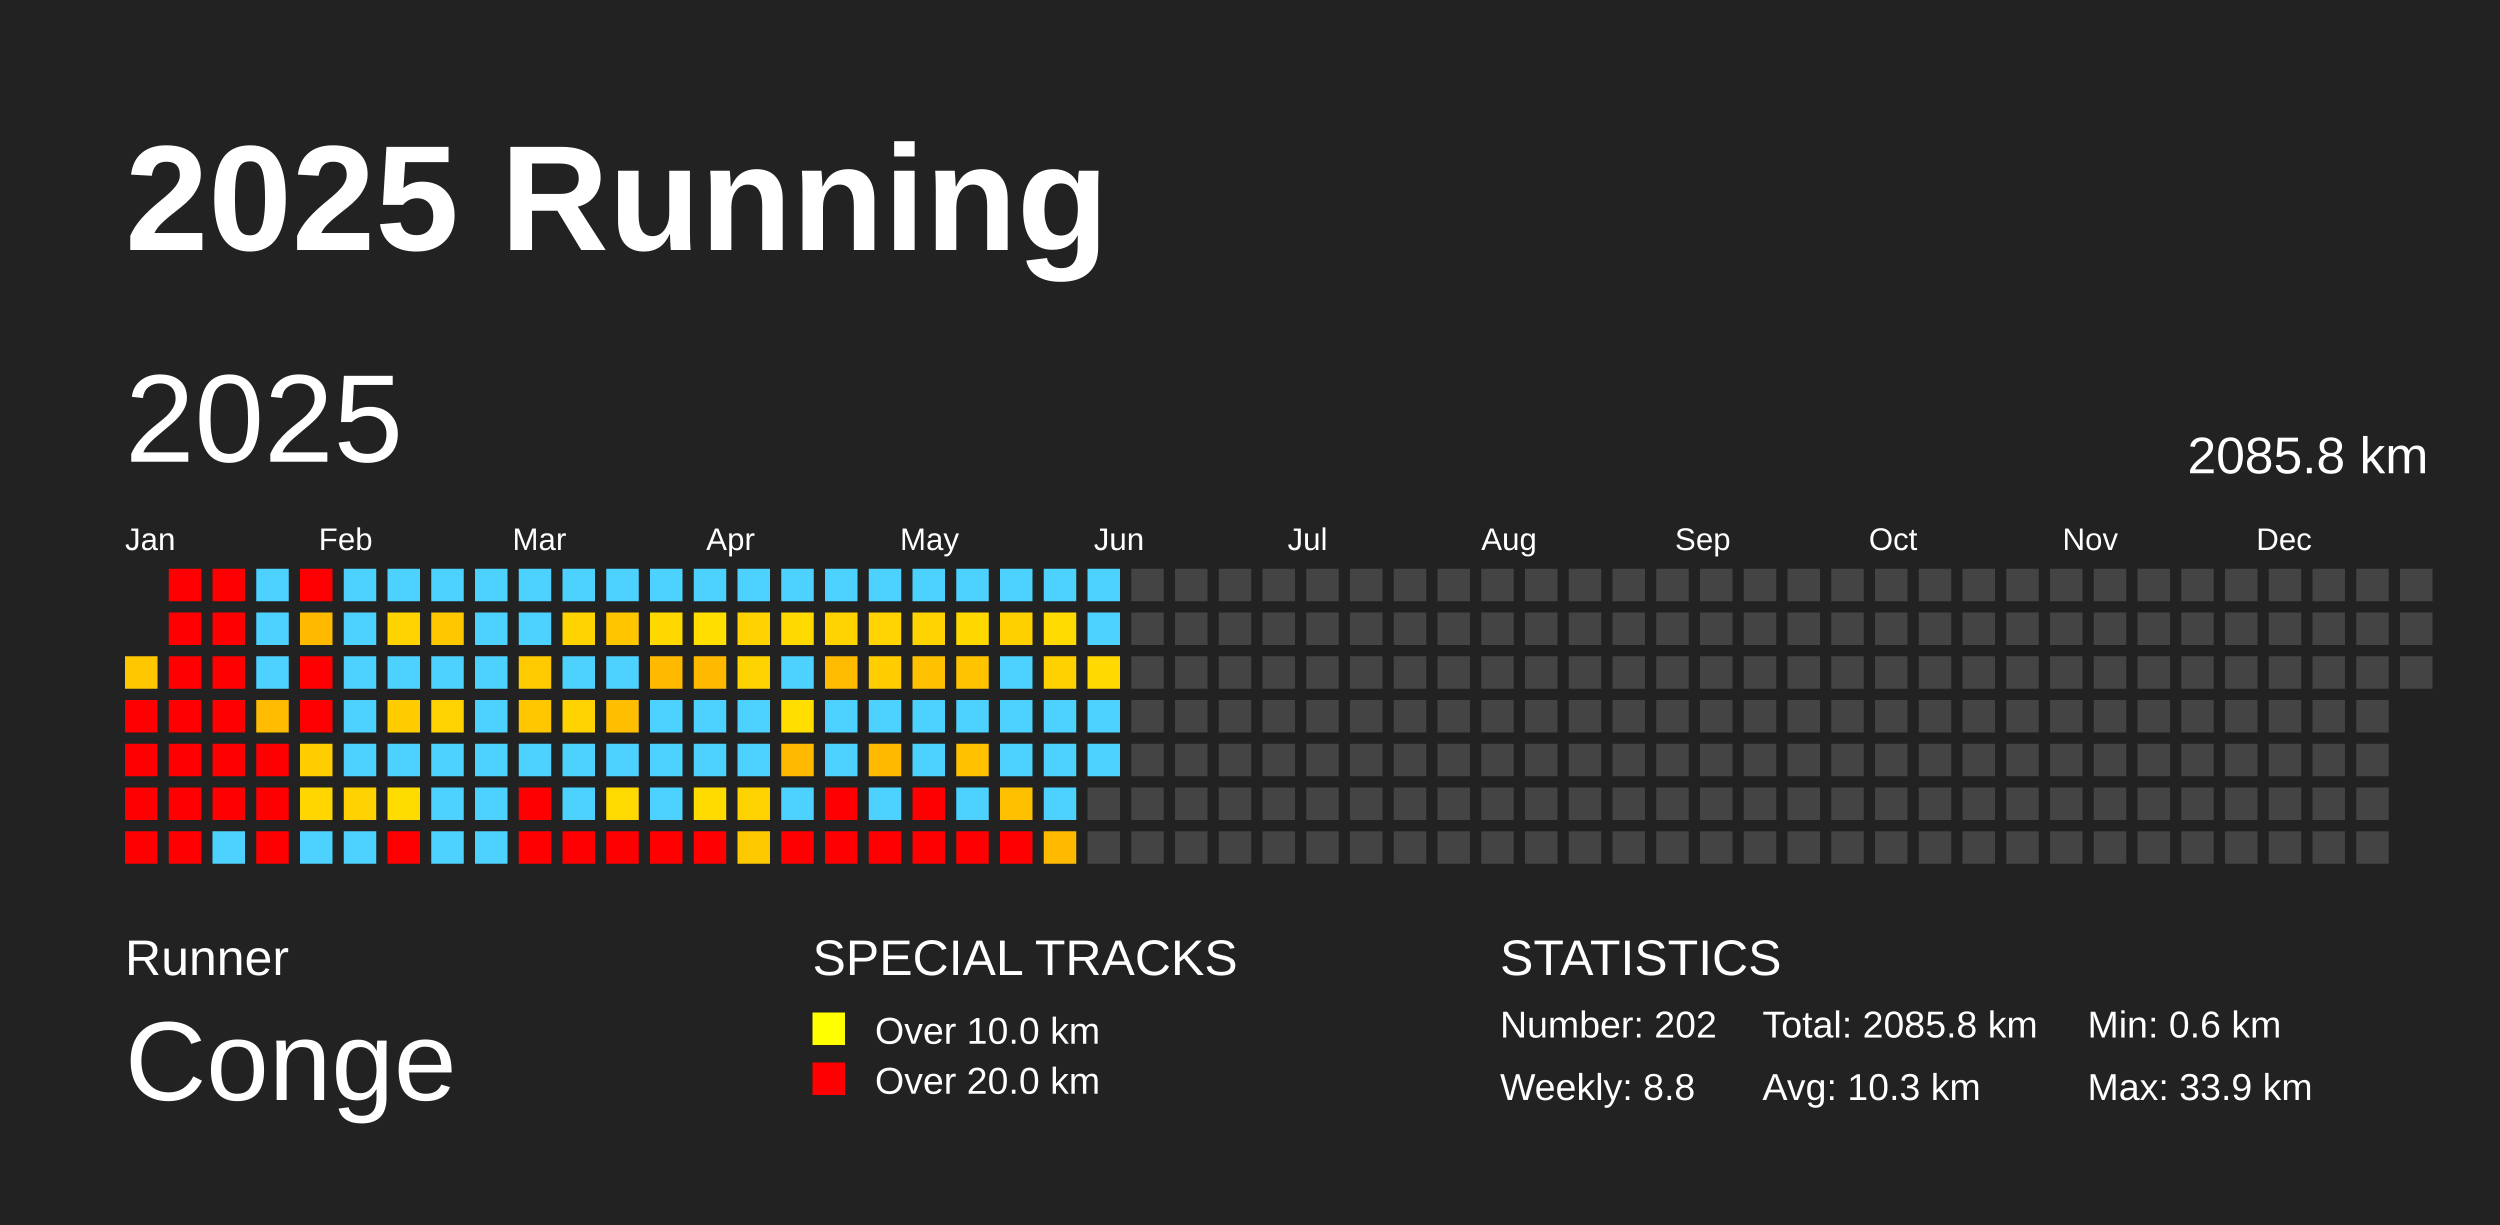
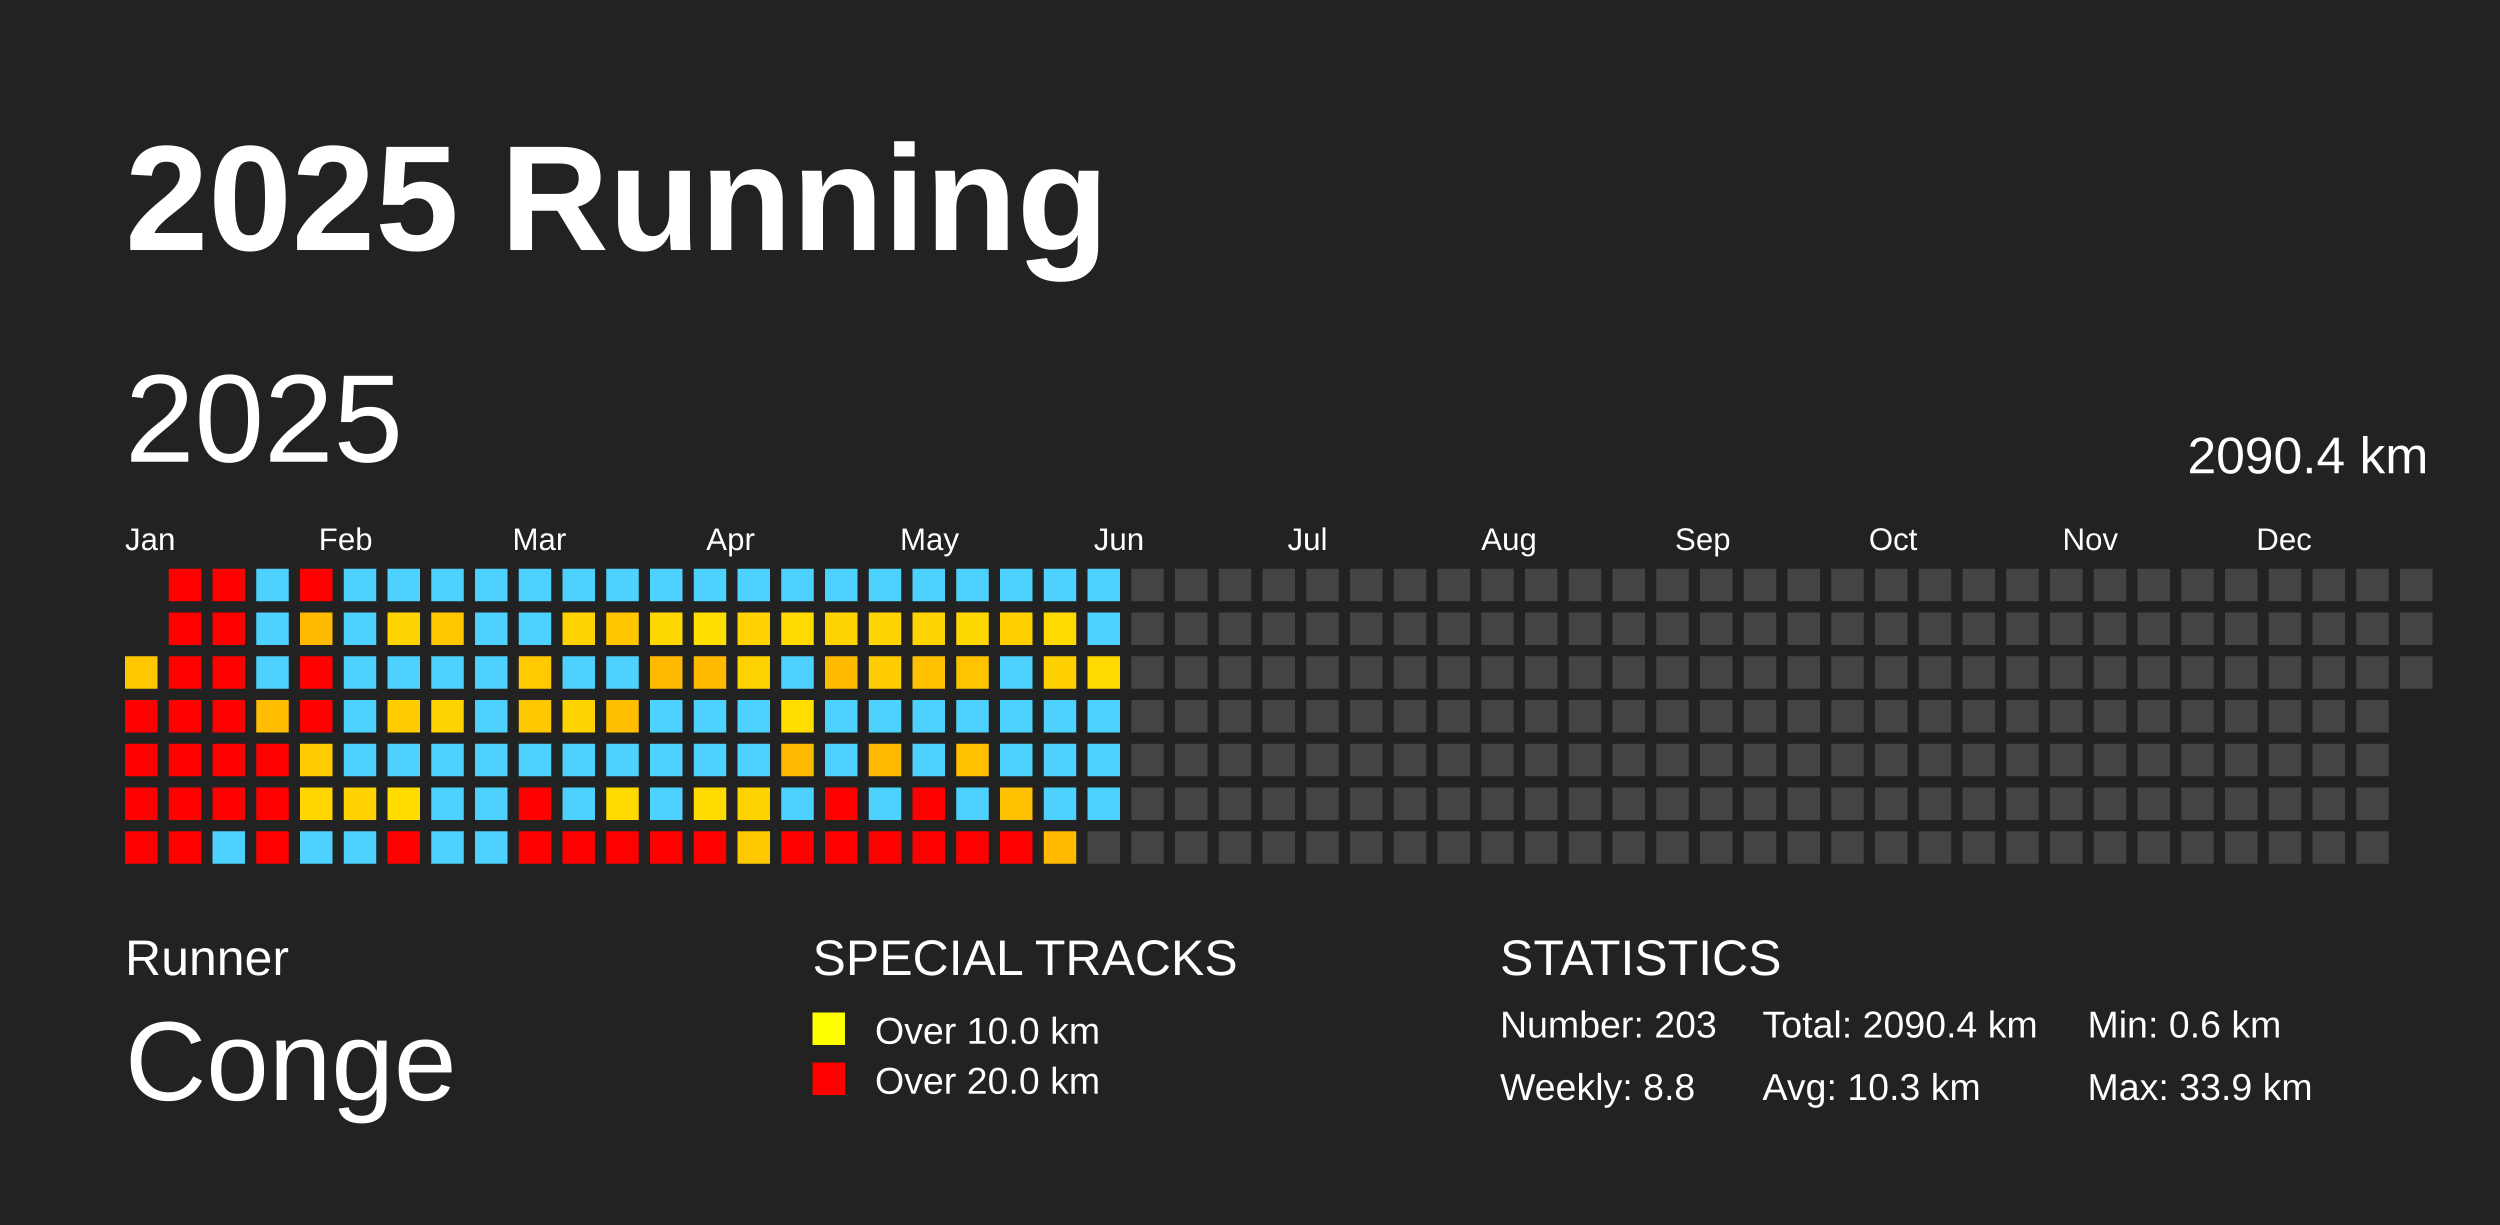
<svg xmlns="http://www.w3.org/2000/svg" baseProfile="full" height="98mm" version="1.1" viewBox="0,0,200,98" width="200mm">
  <defs />
  <rect fill="#222222" height="98" width="200" x="0" y="0" />
  <text fill="#FFFFFF" style="font-size:12px; font-family:Arial; font-weight:bold;" x="10" y="20">2025 Running</text>
  <text fill="#FFFFFF" style="font-size:4px; font-family:Arial" x="10" y="78">Runner</text>
  <text fill="#FFFFFF" style="font-size:9px; font-family:Arial" x="10" y="88">Conge</text>
  <text fill="#FFFFFF" style="font-size:4px; font-family:Arial" x="65" y="78">SPECIAL TRACKS</text>
  <rect fill="yellow" height="2.6" width="2.6" x="65" y="81" />
  <text fill="#FFFFFF" style="font-size:3px; font-family:Arial" x="70" y="83.5">Over 10.0 km</text>
  <rect fill="red" height="2.6" width="2.6" x="65" y="85" />
  <text fill="#FFFFFF" style="font-size:3px; font-family:Arial" x="70" y="87.5">Over 20.0 km</text>
  <text fill="#FFFFFF" style="font-size:4px; font-family:Arial" x="120" y="78">STATISTICS</text>
-   <text fill="#FFFFFF" style="font-size:3px; font-family:Arial" x="120" y="83">Number: 202</text>
+   <text fill="#FFFFFF" style="font-size:3px; font-family:Arial" x="120" y="83">Number: 203</text>
  <text fill="#FFFFFF" style="font-size:3px; font-family:Arial" x="120" y="88">Weekly: 8.8</text>
-   <text fill="#FFFFFF" style="font-size:3px; font-family:Arial" x="141" y="83">Total: 2085.8 km</text>
+   <text fill="#FFFFFF" style="font-size:3px; font-family:Arial" x="141" y="83">Total: 2090.4 km</text>
  <text fill="#FFFFFF" style="font-size:3px; font-family:Arial" x="141" y="88">Avg: 10.3 km</text>
  <text fill="#FFFFFF" style="font-size:3px; font-family:Arial" x="167" y="83">Min: 0.6 km</text>
  <text fill="#FFFFFF" style="font-size:3px; font-family:Arial" x="167" y="88">Max: 33.9 km</text>
  <text dominant-baseline="hanging" fill="#FFFFFF" style="font-size:10.0px; font-family:Arial;" x="10" y="30">2025</text>
-   <text dominant-baseline="hanging" fill="#FFFFFF" style="font-size:4.125px; font-family:Arial;" x="175" y="35">2085.8 km</text>
+   <text dominant-baseline="hanging" fill="#FFFFFF" style="font-size:4.125px; font-family:Arial;" x="175" y="35">2090.4 km</text>
  <text fill="#FFFFFF" style="font-size:2.5px; font-family:Arial" x="10.0" y="44">Jan</text>
  <text fill="#FFFFFF" style="font-size:2.5px; font-family:Arial" x="25.5" y="44">Feb</text>
  <text fill="#FFFFFF" style="font-size:2.5px; font-family:Arial" x="41.0" y="44">Mar</text>
  <text fill="#FFFFFF" style="font-size:2.5px; font-family:Arial" x="56.5" y="44">Apr</text>
  <text fill="#FFFFFF" style="font-size:2.5px; font-family:Arial" x="72.0" y="44">May</text>
  <text fill="#FFFFFF" style="font-size:2.5px; font-family:Arial" x="87.5" y="44">Jun</text>
  <text fill="#FFFFFF" style="font-size:2.5px; font-family:Arial" x="103.0" y="44">Jul</text>
  <text fill="#FFFFFF" style="font-size:2.5px; font-family:Arial" x="118.5" y="44">Aug</text>
  <text fill="#FFFFFF" style="font-size:2.5px; font-family:Arial" x="134.0" y="44">Sep</text>
  <text fill="#FFFFFF" style="font-size:2.5px; font-family:Arial" x="149.5" y="44">Oct</text>
  <text fill="#FFFFFF" style="font-size:2.5px; font-family:Arial" x="165.0" y="44">Nov</text>
  <text fill="#FFFFFF" style="font-size:2.5px; font-family:Arial" x="180.5" y="44">Dec</text>
  <rect fill="#ffc700" height="2.6" width="2.6" x="10.0" y="52.5" />
  <rect fill="red" height="2.6" width="2.6" x="10.0" y="56.0" />
  <rect fill="red" height="2.6" width="2.6" x="10.0" y="59.5" />
  <rect fill="red" height="2.6" width="2.6" x="10.0" y="63.0" />
  <rect fill="red" height="2.6" width="2.6" x="10.0" y="66.5" />
  <rect fill="red" height="2.6" width="2.6" x="13.5" y="45.5" />
  <rect fill="red" height="2.6" width="2.6" x="13.5" y="49.0" />
  <rect fill="red" height="2.6" width="2.6" x="13.5" y="52.5" />
  <rect fill="red" height="2.6" width="2.6" x="13.5" y="56.0" />
  <rect fill="red" height="2.6" width="2.6" x="13.5" y="59.5" />
  <rect fill="red" height="2.6" width="2.6" x="13.5" y="63.0" />
  <rect fill="red" height="2.6" width="2.6" x="13.5" y="66.5" />
  <rect fill="red" height="2.6" width="2.6" x="17.0" y="45.5" />
  <rect fill="red" height="2.6" width="2.6" x="17.0" y="49.0" />
  <rect fill="red" height="2.6" width="2.6" x="17.0" y="52.5" />
  <rect fill="red" height="2.6" width="2.6" x="17.0" y="56.0" />
  <rect fill="red" height="2.6" width="2.6" x="17.0" y="59.5" />
  <rect fill="red" height="2.6" width="2.6" x="17.0" y="63.0" />
  <rect fill="#4dd2ff" height="2.6" width="2.6" x="17.0" y="66.5" />
  <rect fill="#4dd2ff" height="2.6" width="2.6" x="20.5" y="45.5" />
  <rect fill="#4dd2ff" height="2.6" width="2.6" x="20.5" y="49.0" />
  <rect fill="#4dd2ff" height="2.6" width="2.6" x="20.5" y="52.5" />
  <rect fill="#ffbc00" height="2.6" width="2.6" x="20.5" y="56.0" />
  <rect fill="red" height="2.6" width="2.6" x="20.5" y="59.5" />
  <rect fill="red" height="2.6" width="2.6" x="20.5" y="63.0" />
  <rect fill="red" height="2.6" width="2.6" x="20.5" y="66.5" />
  <rect fill="red" height="2.6" width="2.6" x="24.0" y="45.5" />
  <rect fill="#ffba00" height="2.6" width="2.6" x="24.0" y="49.0" />
  <rect fill="red" height="2.6" width="2.6" x="24.0" y="52.5" />
  <rect fill="red" height="2.6" width="2.6" x="24.0" y="56.0" />
  <rect fill="#ffcd00" height="2.6" width="2.6" x="24.0" y="59.5" />
  <rect fill="#ffd600" height="2.6" width="2.6" x="24.0" y="63.0" />
  <rect fill="#4dd2ff" height="2.6" width="2.6" x="24.0" y="66.5" />
  <rect fill="#4dd2ff" height="2.6" width="2.6" x="27.5" y="45.5" />
  <rect fill="#4dd2ff" height="2.6" width="2.6" x="27.5" y="49.0" />
  <rect fill="#4dd2ff" height="2.6" width="2.6" x="27.5" y="52.5" />
  <rect fill="#4dd2ff" height="2.6" width="2.6" x="27.5" y="56.0" />
  <rect fill="#4dd2ff" height="2.6" width="2.6" x="27.5" y="59.5" />
  <rect fill="#ffd200" height="2.6" width="2.6" x="27.5" y="63.0" />
  <rect fill="#4dd2ff" height="2.6" width="2.6" x="27.5" y="66.5" />
  <rect fill="#4dd2ff" height="2.6" width="2.6" x="31.0" y="45.5" />
  <rect fill="#ffd300" height="2.6" width="2.6" x="31.0" y="49.0" />
  <rect fill="#4dd2ff" height="2.6" width="2.6" x="31.0" y="52.5" />
  <rect fill="#ffcc00" height="2.6" width="2.6" x="31.0" y="56.0" />
  <rect fill="#4dd2ff" height="2.6" width="2.6" x="31.0" y="59.5" />
  <rect fill="#ffdc00" height="2.6" width="2.6" x="31.0" y="63.0" />
  <rect fill="red" height="2.6" width="2.6" x="31.0" y="66.5" />
  <rect fill="#4dd2ff" height="2.6" width="2.6" x="34.5" y="45.5" />
  <rect fill="#ffc700" height="2.6" width="2.6" x="34.5" y="49.0" />
  <rect fill="#4dd2ff" height="2.6" width="2.6" x="34.5" y="52.5" />
  <rect fill="#ffd300" height="2.6" width="2.6" x="34.5" y="56.0" />
  <rect fill="#4dd2ff" height="2.6" width="2.6" x="34.5" y="59.5" />
  <rect fill="#4dd2ff" height="2.6" width="2.6" x="34.5" y="63.0" />
  <rect fill="#4dd2ff" height="2.6" width="2.6" x="34.5" y="66.5" />
  <rect fill="#4dd2ff" height="2.6" width="2.6" x="38.0" y="45.5" />
  <rect fill="#4dd2ff" height="2.6" width="2.6" x="38.0" y="49.0" />
  <rect fill="#4dd2ff" height="2.6" width="2.6" x="38.0" y="52.5" />
  <rect fill="#4dd2ff" height="2.6" width="2.6" x="38.0" y="56.0" />
  <rect fill="#4dd2ff" height="2.6" width="2.6" x="38.0" y="59.5" />
  <rect fill="#4dd2ff" height="2.6" width="2.6" x="38.0" y="63.0" />
  <rect fill="#4dd2ff" height="2.6" width="2.6" x="38.0" y="66.5" />
  <rect fill="#4dd2ff" height="2.6" width="2.6" x="41.5" y="45.5" />
  <rect fill="#4dd2ff" height="2.6" width="2.6" x="41.5" y="49.0" />
  <rect fill="#ffcb00" height="2.6" width="2.6" x="41.5" y="52.5" />
  <rect fill="#ffc700" height="2.6" width="2.6" x="41.5" y="56.0" />
  <rect fill="#4dd2ff" height="2.6" width="2.6" x="41.5" y="59.5" />
  <rect fill="red" height="2.6" width="2.6" x="41.5" y="63.0" />
  <rect fill="red" height="2.6" width="2.6" x="41.5" y="66.5" />
  <rect fill="#4dd2ff" height="2.6" width="2.6" x="45.0" y="45.5" />
  <rect fill="#ffd300" height="2.6" width="2.6" x="45.0" y="49.0" />
  <rect fill="#4dd2ff" height="2.6" width="2.6" x="45.0" y="52.5" />
  <rect fill="#ffd300" height="2.6" width="2.6" x="45.0" y="56.0" />
  <rect fill="#4dd2ff" height="2.6" width="2.6" x="45.0" y="59.5" />
  <rect fill="#4dd2ff" height="2.6" width="2.6" x="45.0" y="63.0" />
  <rect fill="red" height="2.6" width="2.6" x="45.0" y="66.5" />
  <rect fill="#4dd2ff" height="2.6" width="2.6" x="48.5" y="45.5" />
  <rect fill="#ffc600" height="2.6" width="2.6" x="48.5" y="49.0" />
  <rect fill="#4dd2ff" height="2.6" width="2.6" x="48.5" y="52.5" />
  <rect fill="#ffbf00" height="2.6" width="2.6" x="48.5" y="56.0" />
  <rect fill="#4dd2ff" height="2.6" width="2.6" x="48.5" y="59.5" />
  <rect fill="#ffda00" height="2.6" width="2.6" x="48.5" y="63.0" />
  <rect fill="red" height="2.6" width="2.6" x="48.5" y="66.5" />
  <rect fill="#4dd2ff" height="2.6" width="2.6" x="52.0" y="45.5" />
  <rect fill="#ffd800" height="2.6" width="2.6" x="52.0" y="49.0" />
  <rect fill="#ffba00" height="2.6" width="2.6" x="52.0" y="52.5" />
  <rect fill="#4dd2ff" height="2.6" width="2.6" x="52.0" y="56.0" />
  <rect fill="#4dd2ff" height="2.6" width="2.6" x="52.0" y="59.5" />
  <rect fill="#4dd2ff" height="2.6" width="2.6" x="52.0" y="63.0" />
  <rect fill="red" height="2.6" width="2.6" x="52.0" y="66.5" />
  <rect fill="#4dd2ff" height="2.6" width="2.6" x="55.5" y="45.5" />
  <rect fill="#ffde00" height="2.6" width="2.6" x="55.5" y="49.0" />
  <rect fill="#ffba00" height="2.6" width="2.6" x="55.5" y="52.5" />
  <rect fill="#4dd2ff" height="2.6" width="2.6" x="55.5" y="56.0" />
  <rect fill="#4dd2ff" height="2.6" width="2.6" x="55.5" y="59.5" />
  <rect fill="#ffdb00" height="2.6" width="2.6" x="55.5" y="63.0" />
  <rect fill="red" height="2.6" width="2.6" x="55.5" y="66.5" />
  <rect fill="#4dd2ff" height="2.6" width="2.6" x="59.0" y="45.5" />
  <rect fill="#ffd200" height="2.6" width="2.6" x="59.0" y="49.0" />
  <rect fill="#ffd300" height="2.6" width="2.6" x="59.0" y="52.5" />
  <rect fill="#4dd2ff" height="2.6" width="2.6" x="59.0" y="56.0" />
  <rect fill="#4dd2ff" height="2.6" width="2.6" x="59.0" y="59.5" />
  <rect fill="#ffd300" height="2.6" width="2.6" x="59.0" y="63.0" />
  <rect fill="#ffc900" height="2.6" width="2.6" x="59.0" y="66.5" />
  <rect fill="#4dd2ff" height="2.6" width="2.6" x="62.5" y="45.5" />
  <rect fill="#ffd900" height="2.6" width="2.6" x="62.5" y="49.0" />
  <rect fill="#4dd2ff" height="2.6" width="2.6" x="62.5" y="52.5" />
  <rect fill="#ffde00" height="2.6" width="2.6" x="62.5" y="56.0" />
  <rect fill="#ffb900" height="2.6" width="2.6" x="62.5" y="59.5" />
  <rect fill="#4dd2ff" height="2.6" width="2.6" x="62.5" y="63.0" />
  <rect fill="red" height="2.6" width="2.6" x="62.5" y="66.5" />
  <rect fill="#4dd2ff" height="2.6" width="2.6" x="66.0" y="45.5" />
  <rect fill="#ffd300" height="2.6" width="2.6" x="66.0" y="49.0" />
  <rect fill="#ffbb00" height="2.6" width="2.6" x="66.0" y="52.5" />
  <rect fill="#4dd2ff" height="2.6" width="2.6" x="66.0" y="56.0" />
  <rect fill="#4dd2ff" height="2.6" width="2.6" x="66.0" y="59.5" />
  <rect fill="red" height="2.6" width="2.6" x="66.0" y="63.0" />
  <rect fill="red" height="2.6" width="2.6" x="66.0" y="66.5" />
  <rect fill="#4dd2ff" height="2.6" width="2.6" x="69.5" y="45.5" />
  <rect fill="#ffd400" height="2.6" width="2.6" x="69.5" y="49.0" />
  <rect fill="#ffcd00" height="2.6" width="2.6" x="69.5" y="52.5" />
  <rect fill="#4dd2ff" height="2.6" width="2.6" x="69.5" y="56.0" />
  <rect fill="#ffba00" height="2.6" width="2.6" x="69.5" y="59.5" />
  <rect fill="#4dd2ff" height="2.6" width="2.6" x="69.5" y="63.0" />
  <rect fill="red" height="2.6" width="2.6" x="69.5" y="66.5" />
  <rect fill="#4dd2ff" height="2.6" width="2.6" x="73.0" y="45.5" />
  <rect fill="#ffd300" height="2.6" width="2.6" x="73.0" y="49.0" />
  <rect fill="#ffc100" height="2.6" width="2.6" x="73.0" y="52.5" />
  <rect fill="#4dd2ff" height="2.6" width="2.6" x="73.0" y="56.0" />
  <rect fill="#4dd2ff" height="2.6" width="2.6" x="73.0" y="59.5" />
  <rect fill="red" height="2.6" width="2.6" x="73.0" y="63.0" />
  <rect fill="red" height="2.6" width="2.6" x="73.0" y="66.5" />
  <rect fill="#4dd2ff" height="2.6" width="2.6" x="76.5" y="45.5" />
  <rect fill="#ffd800" height="2.6" width="2.6" x="76.5" y="49.0" />
  <rect fill="#ffc300" height="2.6" width="2.6" x="76.5" y="52.5" />
  <rect fill="#4dd2ff" height="2.6" width="2.6" x="76.5" y="56.0" />
  <rect fill="#ffc100" height="2.6" width="2.6" x="76.5" y="59.5" />
  <rect fill="#4dd2ff" height="2.6" width="2.6" x="76.5" y="63.0" />
  <rect fill="red" height="2.6" width="2.6" x="76.5" y="66.5" />
  <rect fill="#4dd2ff" height="2.6" width="2.6" x="80.0" y="45.5" />
  <rect fill="#ffd000" height="2.6" width="2.6" x="80.0" y="49.0" />
  <rect fill="#4dd2ff" height="2.6" width="2.6" x="80.0" y="52.5" />
  <rect fill="#4dd2ff" height="2.6" width="2.6" x="80.0" y="56.0" />
  <rect fill="#4dd2ff" height="2.6" width="2.6" x="80.0" y="59.5" />
  <rect fill="#ffc000" height="2.6" width="2.6" x="80.0" y="63.0" />
  <rect fill="red" height="2.6" width="2.6" x="80.0" y="66.5" />
  <rect fill="#4dd2ff" height="2.6" width="2.6" x="83.5" y="45.5" />
  <rect fill="#ffda00" height="2.6" width="2.6" x="83.5" y="49.0" />
  <rect fill="#ffd100" height="2.6" width="2.6" x="83.5" y="52.5" />
  <rect fill="#4dd2ff" height="2.6" width="2.6" x="83.5" y="56.0" />
  <rect fill="#4dd2ff" height="2.6" width="2.6" x="83.5" y="59.5" />
  <rect fill="#4dd2ff" height="2.6" width="2.6" x="83.5" y="63.0" />
  <rect fill="#ffba00" height="2.6" width="2.6" x="83.5" y="66.5" />
  <rect fill="#4dd2ff" height="2.6" width="2.6" x="87.0" y="45.5" />
  <rect fill="#4dd2ff" height="2.6" width="2.6" x="87.0" y="49.0" />
  <rect fill="#ffd900" height="2.6" width="2.6" x="87.0" y="52.5" />
  <rect fill="#4dd2ff" height="2.6" width="2.6" x="87.0" y="56.0" />
  <rect fill="#4dd2ff" height="2.6" width="2.6" x="87.0" y="59.5" />
-   <rect fill="#444444" height="2.6" width="2.6" x="87.0" y="63.0" />
+   <rect fill="#4dd2ff" height="2.6" width="2.6" x="87.0" y="63.0" />
  <rect fill="#444444" height="2.6" width="2.6" x="87.0" y="66.5" />
  <rect fill="#444444" height="2.6" width="2.6" x="90.5" y="45.5" />
  <rect fill="#444444" height="2.6" width="2.6" x="90.5" y="49.0" />
  <rect fill="#444444" height="2.6" width="2.6" x="90.5" y="52.5" />
  <rect fill="#444444" height="2.6" width="2.6" x="90.5" y="56.0" />
  <rect fill="#444444" height="2.6" width="2.6" x="90.5" y="59.5" />
  <rect fill="#444444" height="2.6" width="2.6" x="90.5" y="63.0" />
  <rect fill="#444444" height="2.6" width="2.6" x="90.5" y="66.5" />
  <rect fill="#444444" height="2.6" width="2.6" x="94.0" y="45.5" />
  <rect fill="#444444" height="2.6" width="2.6" x="94.0" y="49.0" />
  <rect fill="#444444" height="2.6" width="2.6" x="94.0" y="52.5" />
  <rect fill="#444444" height="2.6" width="2.6" x="94.0" y="56.0" />
  <rect fill="#444444" height="2.6" width="2.6" x="94.0" y="59.5" />
  <rect fill="#444444" height="2.6" width="2.6" x="94.0" y="63.0" />
  <rect fill="#444444" height="2.6" width="2.6" x="94.0" y="66.5" />
  <rect fill="#444444" height="2.6" width="2.6" x="97.5" y="45.5" />
  <rect fill="#444444" height="2.6" width="2.6" x="97.5" y="49.0" />
  <rect fill="#444444" height="2.6" width="2.6" x="97.5" y="52.5" />
  <rect fill="#444444" height="2.6" width="2.6" x="97.5" y="56.0" />
  <rect fill="#444444" height="2.6" width="2.6" x="97.5" y="59.5" />
  <rect fill="#444444" height="2.6" width="2.6" x="97.5" y="63.0" />
  <rect fill="#444444" height="2.6" width="2.6" x="97.5" y="66.5" />
  <rect fill="#444444" height="2.6" width="2.6" x="101.0" y="45.5" />
  <rect fill="#444444" height="2.6" width="2.6" x="101.0" y="49.0" />
  <rect fill="#444444" height="2.6" width="2.6" x="101.0" y="52.5" />
  <rect fill="#444444" height="2.6" width="2.6" x="101.0" y="56.0" />
  <rect fill="#444444" height="2.6" width="2.6" x="101.0" y="59.5" />
  <rect fill="#444444" height="2.6" width="2.6" x="101.0" y="63.0" />
  <rect fill="#444444" height="2.6" width="2.6" x="101.0" y="66.5" />
  <rect fill="#444444" height="2.6" width="2.6" x="104.5" y="45.5" />
  <rect fill="#444444" height="2.6" width="2.6" x="104.5" y="49.0" />
  <rect fill="#444444" height="2.6" width="2.6" x="104.5" y="52.5" />
  <rect fill="#444444" height="2.6" width="2.6" x="104.5" y="56.0" />
  <rect fill="#444444" height="2.6" width="2.6" x="104.5" y="59.5" />
  <rect fill="#444444" height="2.6" width="2.6" x="104.5" y="63.0" />
  <rect fill="#444444" height="2.6" width="2.6" x="104.5" y="66.5" />
  <rect fill="#444444" height="2.6" width="2.6" x="108.0" y="45.5" />
  <rect fill="#444444" height="2.6" width="2.6" x="108.0" y="49.0" />
  <rect fill="#444444" height="2.6" width="2.6" x="108.0" y="52.5" />
  <rect fill="#444444" height="2.6" width="2.6" x="108.0" y="56.0" />
  <rect fill="#444444" height="2.6" width="2.6" x="108.0" y="59.5" />
  <rect fill="#444444" height="2.6" width="2.6" x="108.0" y="63.0" />
  <rect fill="#444444" height="2.6" width="2.6" x="108.0" y="66.5" />
  <rect fill="#444444" height="2.6" width="2.6" x="111.5" y="45.5" />
  <rect fill="#444444" height="2.6" width="2.6" x="111.5" y="49.0" />
  <rect fill="#444444" height="2.6" width="2.6" x="111.5" y="52.5" />
  <rect fill="#444444" height="2.6" width="2.6" x="111.5" y="56.0" />
  <rect fill="#444444" height="2.6" width="2.6" x="111.5" y="59.5" />
  <rect fill="#444444" height="2.6" width="2.6" x="111.5" y="63.0" />
  <rect fill="#444444" height="2.6" width="2.6" x="111.5" y="66.5" />
  <rect fill="#444444" height="2.6" width="2.6" x="115.0" y="45.5" />
  <rect fill="#444444" height="2.6" width="2.6" x="115.0" y="49.0" />
  <rect fill="#444444" height="2.6" width="2.6" x="115.0" y="52.5" />
  <rect fill="#444444" height="2.6" width="2.6" x="115.0" y="56.0" />
  <rect fill="#444444" height="2.6" width="2.6" x="115.0" y="59.5" />
  <rect fill="#444444" height="2.6" width="2.6" x="115.0" y="63.0" />
  <rect fill="#444444" height="2.6" width="2.6" x="115.0" y="66.5" />
  <rect fill="#444444" height="2.6" width="2.6" x="118.5" y="45.5" />
  <rect fill="#444444" height="2.6" width="2.6" x="118.5" y="49.0" />
  <rect fill="#444444" height="2.6" width="2.6" x="118.5" y="52.5" />
  <rect fill="#444444" height="2.6" width="2.6" x="118.5" y="56.0" />
  <rect fill="#444444" height="2.6" width="2.6" x="118.5" y="59.5" />
  <rect fill="#444444" height="2.6" width="2.6" x="118.5" y="63.0" />
  <rect fill="#444444" height="2.6" width="2.6" x="118.5" y="66.5" />
  <rect fill="#444444" height="2.6" width="2.6" x="122.0" y="45.5" />
  <rect fill="#444444" height="2.6" width="2.6" x="122.0" y="49.0" />
  <rect fill="#444444" height="2.6" width="2.6" x="122.0" y="52.5" />
  <rect fill="#444444" height="2.6" width="2.6" x="122.0" y="56.0" />
  <rect fill="#444444" height="2.6" width="2.6" x="122.0" y="59.5" />
  <rect fill="#444444" height="2.6" width="2.6" x="122.0" y="63.0" />
  <rect fill="#444444" height="2.6" width="2.6" x="122.0" y="66.5" />
  <rect fill="#444444" height="2.6" width="2.6" x="125.5" y="45.5" />
  <rect fill="#444444" height="2.6" width="2.6" x="125.5" y="49.0" />
  <rect fill="#444444" height="2.6" width="2.6" x="125.5" y="52.5" />
  <rect fill="#444444" height="2.6" width="2.6" x="125.5" y="56.0" />
  <rect fill="#444444" height="2.6" width="2.6" x="125.5" y="59.5" />
  <rect fill="#444444" height="2.6" width="2.6" x="125.5" y="63.0" />
  <rect fill="#444444" height="2.6" width="2.6" x="125.5" y="66.5" />
  <rect fill="#444444" height="2.6" width="2.6" x="129.0" y="45.5" />
  <rect fill="#444444" height="2.6" width="2.6" x="129.0" y="49.0" />
  <rect fill="#444444" height="2.6" width="2.6" x="129.0" y="52.5" />
  <rect fill="#444444" height="2.6" width="2.6" x="129.0" y="56.0" />
  <rect fill="#444444" height="2.6" width="2.6" x="129.0" y="59.5" />
  <rect fill="#444444" height="2.6" width="2.6" x="129.0" y="63.0" />
  <rect fill="#444444" height="2.6" width="2.6" x="129.0" y="66.5" />
  <rect fill="#444444" height="2.6" width="2.6" x="132.5" y="45.5" />
  <rect fill="#444444" height="2.6" width="2.6" x="132.5" y="49.0" />
  <rect fill="#444444" height="2.6" width="2.6" x="132.5" y="52.5" />
  <rect fill="#444444" height="2.6" width="2.6" x="132.5" y="56.0" />
  <rect fill="#444444" height="2.6" width="2.6" x="132.5" y="59.5" />
  <rect fill="#444444" height="2.6" width="2.6" x="132.5" y="63.0" />
  <rect fill="#444444" height="2.6" width="2.6" x="132.5" y="66.5" />
  <rect fill="#444444" height="2.6" width="2.6" x="136.0" y="45.5" />
  <rect fill="#444444" height="2.6" width="2.6" x="136.0" y="49.0" />
  <rect fill="#444444" height="2.6" width="2.6" x="136.0" y="52.5" />
  <rect fill="#444444" height="2.6" width="2.6" x="136.0" y="56.0" />
  <rect fill="#444444" height="2.6" width="2.6" x="136.0" y="59.5" />
  <rect fill="#444444" height="2.6" width="2.6" x="136.0" y="63.0" />
  <rect fill="#444444" height="2.6" width="2.6" x="136.0" y="66.5" />
  <rect fill="#444444" height="2.6" width="2.6" x="139.5" y="45.5" />
  <rect fill="#444444" height="2.6" width="2.6" x="139.5" y="49.0" />
  <rect fill="#444444" height="2.6" width="2.6" x="139.5" y="52.5" />
  <rect fill="#444444" height="2.6" width="2.6" x="139.5" y="56.0" />
  <rect fill="#444444" height="2.6" width="2.6" x="139.5" y="59.5" />
  <rect fill="#444444" height="2.6" width="2.6" x="139.5" y="63.0" />
  <rect fill="#444444" height="2.6" width="2.6" x="139.5" y="66.5" />
  <rect fill="#444444" height="2.6" width="2.6" x="143.0" y="45.5" />
  <rect fill="#444444" height="2.6" width="2.6" x="143.0" y="49.0" />
  <rect fill="#444444" height="2.6" width="2.6" x="143.0" y="52.5" />
  <rect fill="#444444" height="2.6" width="2.6" x="143.0" y="56.0" />
  <rect fill="#444444" height="2.6" width="2.6" x="143.0" y="59.5" />
  <rect fill="#444444" height="2.6" width="2.6" x="143.0" y="63.0" />
  <rect fill="#444444" height="2.6" width="2.6" x="143.0" y="66.5" />
  <rect fill="#444444" height="2.6" width="2.6" x="146.5" y="45.5" />
  <rect fill="#444444" height="2.6" width="2.6" x="146.5" y="49.0" />
  <rect fill="#444444" height="2.6" width="2.6" x="146.5" y="52.5" />
  <rect fill="#444444" height="2.6" width="2.6" x="146.5" y="56.0" />
  <rect fill="#444444" height="2.6" width="2.6" x="146.5" y="59.5" />
  <rect fill="#444444" height="2.6" width="2.6" x="146.5" y="63.0" />
  <rect fill="#444444" height="2.6" width="2.6" x="146.5" y="66.5" />
  <rect fill="#444444" height="2.6" width="2.6" x="150.0" y="45.5" />
  <rect fill="#444444" height="2.6" width="2.6" x="150.0" y="49.0" />
  <rect fill="#444444" height="2.6" width="2.6" x="150.0" y="52.5" />
  <rect fill="#444444" height="2.6" width="2.6" x="150.0" y="56.0" />
  <rect fill="#444444" height="2.6" width="2.6" x="150.0" y="59.5" />
  <rect fill="#444444" height="2.6" width="2.6" x="150.0" y="63.0" />
  <rect fill="#444444" height="2.6" width="2.6" x="150.0" y="66.5" />
  <rect fill="#444444" height="2.6" width="2.6" x="153.5" y="45.5" />
  <rect fill="#444444" height="2.6" width="2.6" x="153.5" y="49.0" />
  <rect fill="#444444" height="2.6" width="2.6" x="153.5" y="52.5" />
  <rect fill="#444444" height="2.6" width="2.6" x="153.5" y="56.0" />
  <rect fill="#444444" height="2.6" width="2.6" x="153.5" y="59.5" />
  <rect fill="#444444" height="2.6" width="2.6" x="153.5" y="63.0" />
  <rect fill="#444444" height="2.6" width="2.6" x="153.5" y="66.5" />
  <rect fill="#444444" height="2.6" width="2.6" x="157.0" y="45.5" />
  <rect fill="#444444" height="2.6" width="2.6" x="157.0" y="49.0" />
  <rect fill="#444444" height="2.6" width="2.6" x="157.0" y="52.5" />
  <rect fill="#444444" height="2.6" width="2.6" x="157.0" y="56.0" />
  <rect fill="#444444" height="2.6" width="2.6" x="157.0" y="59.5" />
  <rect fill="#444444" height="2.6" width="2.6" x="157.0" y="63.0" />
  <rect fill="#444444" height="2.6" width="2.6" x="157.0" y="66.5" />
  <rect fill="#444444" height="2.6" width="2.6" x="160.5" y="45.5" />
  <rect fill="#444444" height="2.6" width="2.6" x="160.5" y="49.0" />
  <rect fill="#444444" height="2.6" width="2.6" x="160.5" y="52.5" />
  <rect fill="#444444" height="2.6" width="2.6" x="160.5" y="56.0" />
  <rect fill="#444444" height="2.6" width="2.6" x="160.5" y="59.5" />
  <rect fill="#444444" height="2.6" width="2.6" x="160.5" y="63.0" />
  <rect fill="#444444" height="2.6" width="2.6" x="160.5" y="66.5" />
  <rect fill="#444444" height="2.6" width="2.6" x="164.0" y="45.5" />
  <rect fill="#444444" height="2.6" width="2.6" x="164.0" y="49.0" />
  <rect fill="#444444" height="2.6" width="2.6" x="164.0" y="52.5" />
  <rect fill="#444444" height="2.6" width="2.6" x="164.0" y="56.0" />
  <rect fill="#444444" height="2.6" width="2.6" x="164.0" y="59.5" />
  <rect fill="#444444" height="2.6" width="2.6" x="164.0" y="63.0" />
  <rect fill="#444444" height="2.6" width="2.6" x="164.0" y="66.5" />
  <rect fill="#444444" height="2.6" width="2.6" x="167.5" y="45.5" />
  <rect fill="#444444" height="2.6" width="2.6" x="167.5" y="49.0" />
  <rect fill="#444444" height="2.6" width="2.6" x="167.5" y="52.5" />
  <rect fill="#444444" height="2.6" width="2.6" x="167.5" y="56.0" />
  <rect fill="#444444" height="2.6" width="2.6" x="167.5" y="59.5" />
  <rect fill="#444444" height="2.6" width="2.6" x="167.5" y="63.0" />
  <rect fill="#444444" height="2.6" width="2.6" x="167.5" y="66.5" />
  <rect fill="#444444" height="2.6" width="2.6" x="171.0" y="45.5" />
  <rect fill="#444444" height="2.6" width="2.6" x="171.0" y="49.0" />
  <rect fill="#444444" height="2.6" width="2.6" x="171.0" y="52.5" />
  <rect fill="#444444" height="2.6" width="2.6" x="171.0" y="56.0" />
  <rect fill="#444444" height="2.6" width="2.6" x="171.0" y="59.5" />
  <rect fill="#444444" height="2.6" width="2.6" x="171.0" y="63.0" />
  <rect fill="#444444" height="2.6" width="2.6" x="171.0" y="66.5" />
  <rect fill="#444444" height="2.6" width="2.6" x="174.5" y="45.5" />
  <rect fill="#444444" height="2.6" width="2.6" x="174.5" y="49.0" />
  <rect fill="#444444" height="2.6" width="2.6" x="174.5" y="52.5" />
  <rect fill="#444444" height="2.6" width="2.6" x="174.5" y="56.0" />
  <rect fill="#444444" height="2.6" width="2.6" x="174.5" y="59.5" />
  <rect fill="#444444" height="2.6" width="2.6" x="174.5" y="63.0" />
  <rect fill="#444444" height="2.6" width="2.6" x="174.5" y="66.5" />
  <rect fill="#444444" height="2.6" width="2.6" x="178.0" y="45.5" />
  <rect fill="#444444" height="2.6" width="2.6" x="178.0" y="49.0" />
  <rect fill="#444444" height="2.6" width="2.6" x="178.0" y="52.5" />
  <rect fill="#444444" height="2.6" width="2.6" x="178.0" y="56.0" />
  <rect fill="#444444" height="2.6" width="2.6" x="178.0" y="59.5" />
  <rect fill="#444444" height="2.6" width="2.6" x="178.0" y="63.0" />
  <rect fill="#444444" height="2.6" width="2.6" x="178.0" y="66.5" />
  <rect fill="#444444" height="2.6" width="2.6" x="181.5" y="45.5" />
  <rect fill="#444444" height="2.6" width="2.6" x="181.5" y="49.0" />
  <rect fill="#444444" height="2.6" width="2.6" x="181.5" y="52.5" />
  <rect fill="#444444" height="2.6" width="2.6" x="181.5" y="56.0" />
  <rect fill="#444444" height="2.6" width="2.6" x="181.5" y="59.5" />
  <rect fill="#444444" height="2.6" width="2.6" x="181.5" y="63.0" />
  <rect fill="#444444" height="2.6" width="2.6" x="181.5" y="66.5" />
  <rect fill="#444444" height="2.6" width="2.6" x="185.0" y="45.5" />
  <rect fill="#444444" height="2.6" width="2.6" x="185.0" y="49.0" />
  <rect fill="#444444" height="2.6" width="2.6" x="185.0" y="52.5" />
  <rect fill="#444444" height="2.6" width="2.6" x="185.0" y="56.0" />
  <rect fill="#444444" height="2.6" width="2.6" x="185.0" y="59.5" />
  <rect fill="#444444" height="2.6" width="2.6" x="185.0" y="63.0" />
  <rect fill="#444444" height="2.6" width="2.6" x="185.0" y="66.5" />
  <rect fill="#444444" height="2.6" width="2.6" x="188.5" y="45.5" />
  <rect fill="#444444" height="2.6" width="2.6" x="188.5" y="49.0" />
  <rect fill="#444444" height="2.6" width="2.6" x="188.5" y="52.5" />
  <rect fill="#444444" height="2.6" width="2.6" x="188.5" y="56.0" />
  <rect fill="#444444" height="2.6" width="2.6" x="188.5" y="59.5" />
  <rect fill="#444444" height="2.6" width="2.6" x="188.5" y="63.0" />
  <rect fill="#444444" height="2.6" width="2.6" x="188.5" y="66.5" />
  <rect fill="#444444" height="2.6" width="2.6" x="192.0" y="45.5" />
  <rect fill="#444444" height="2.6" width="2.6" x="192.0" y="49.0" />
  <rect fill="#444444" height="2.6" width="2.6" x="192.0" y="52.5" />
</svg>
